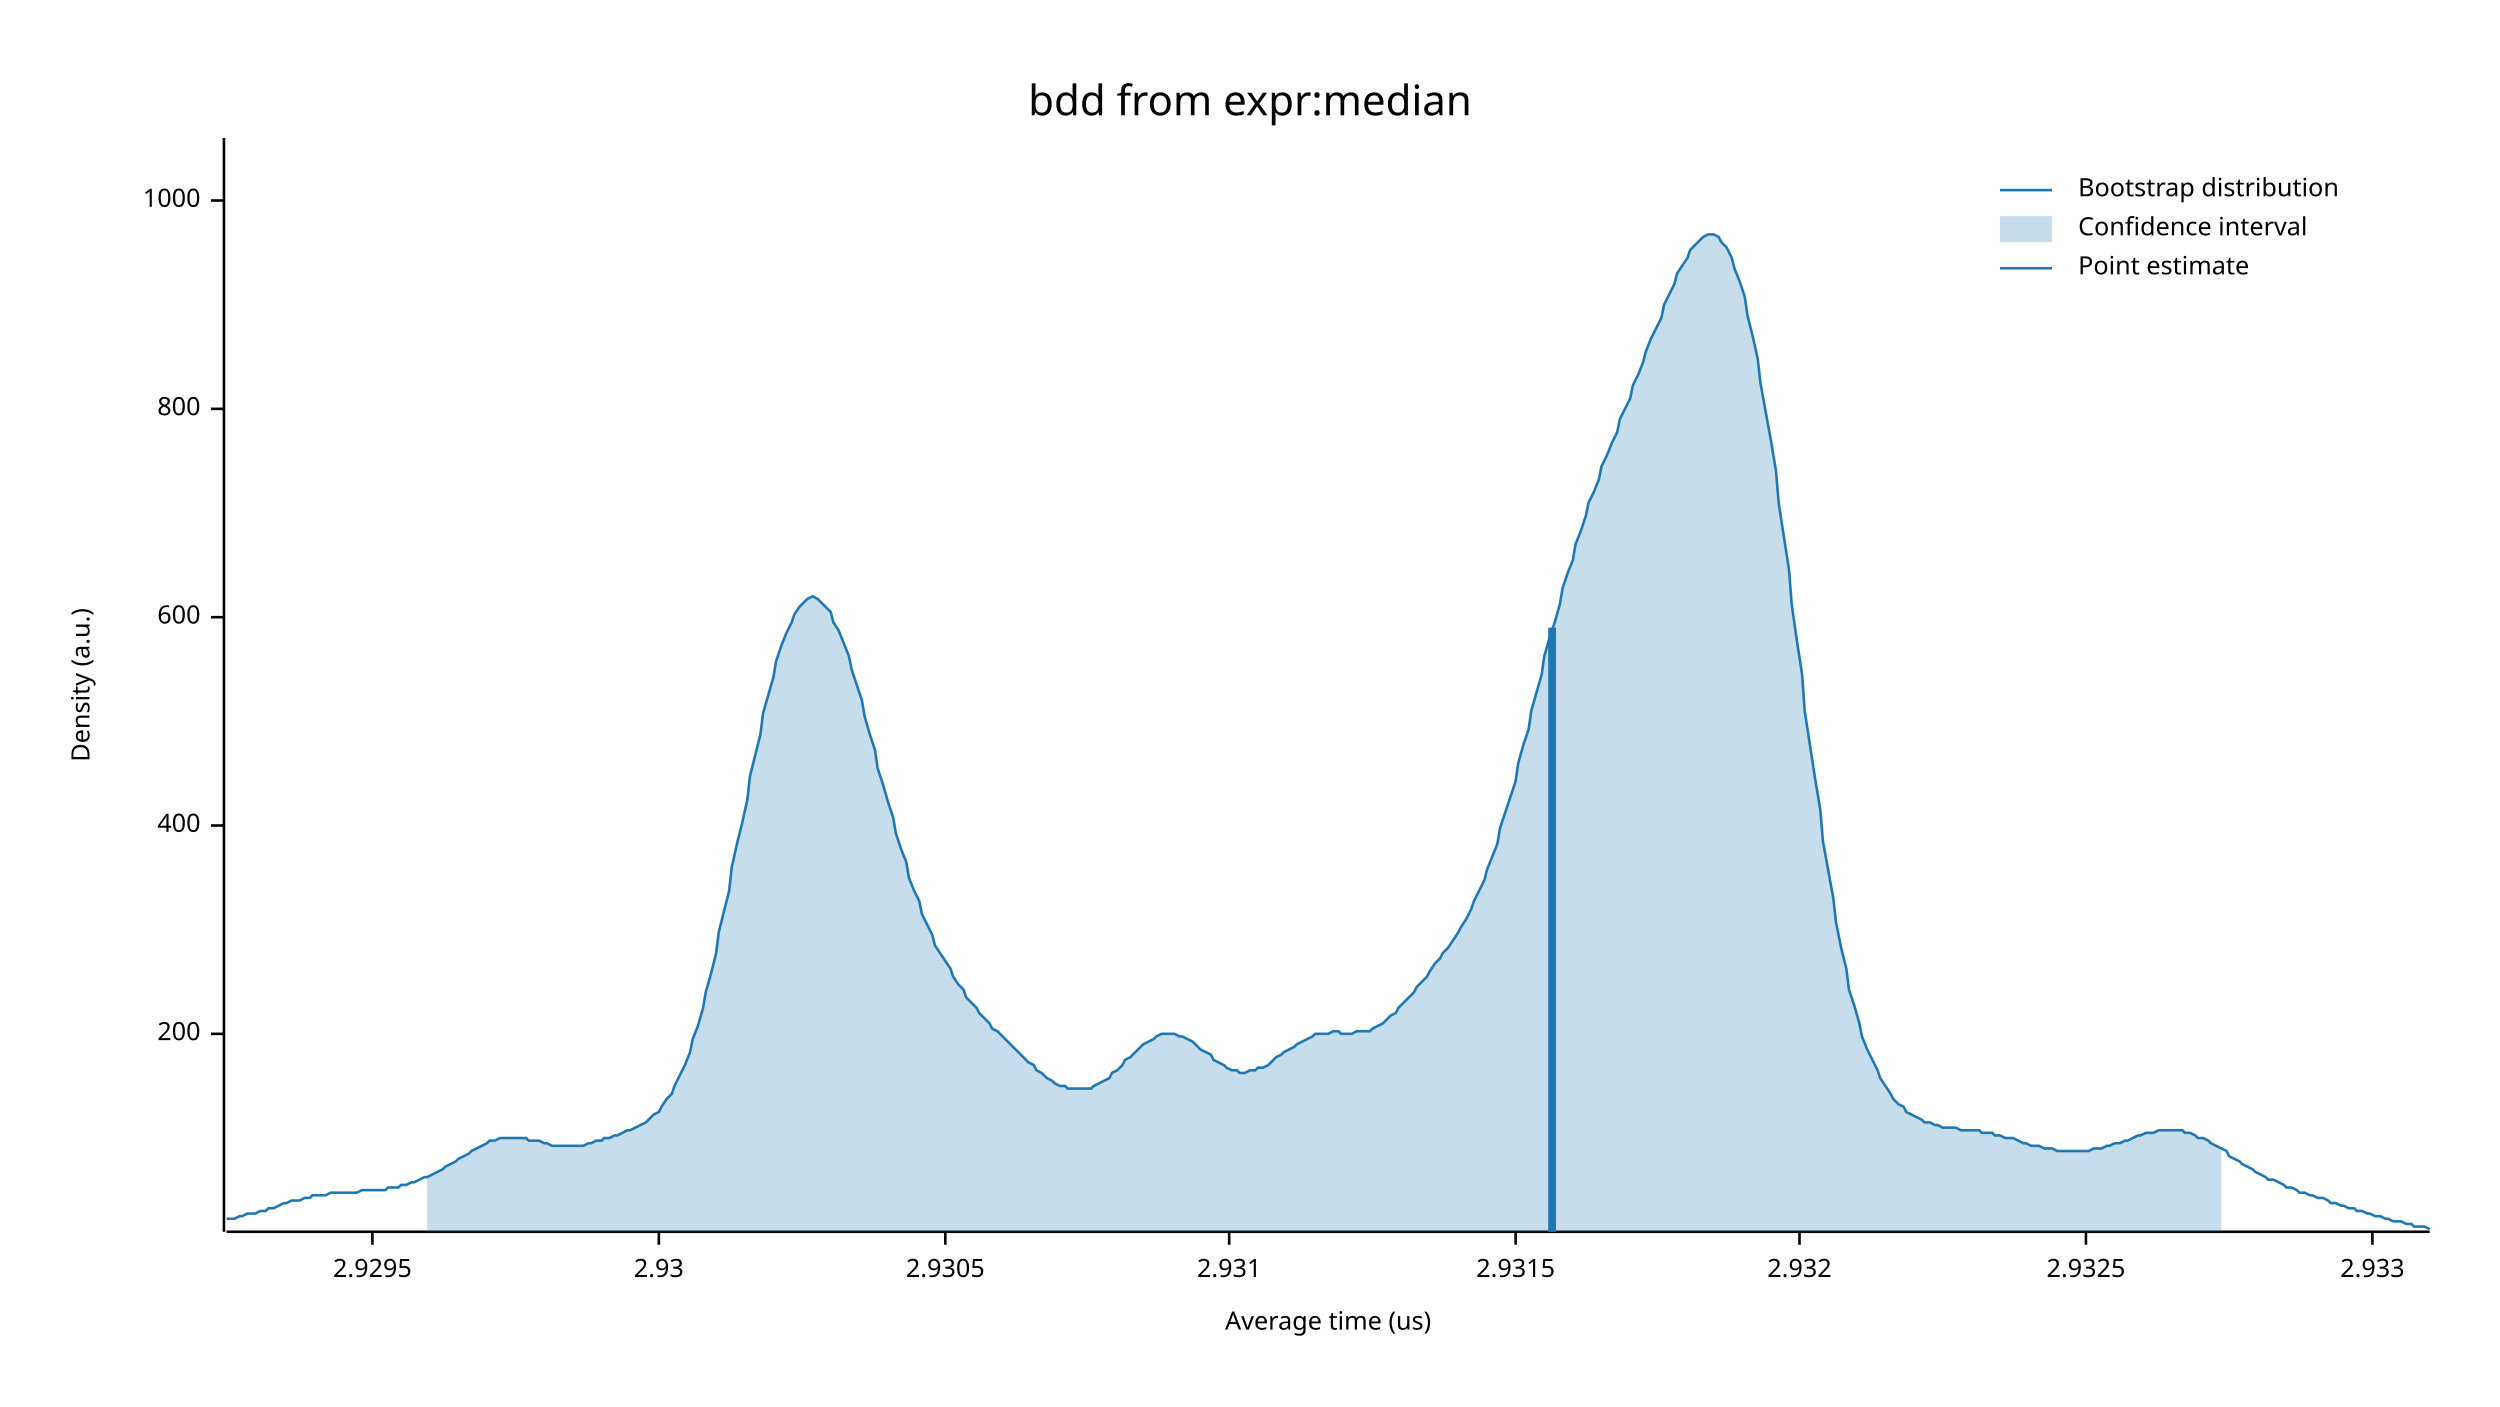
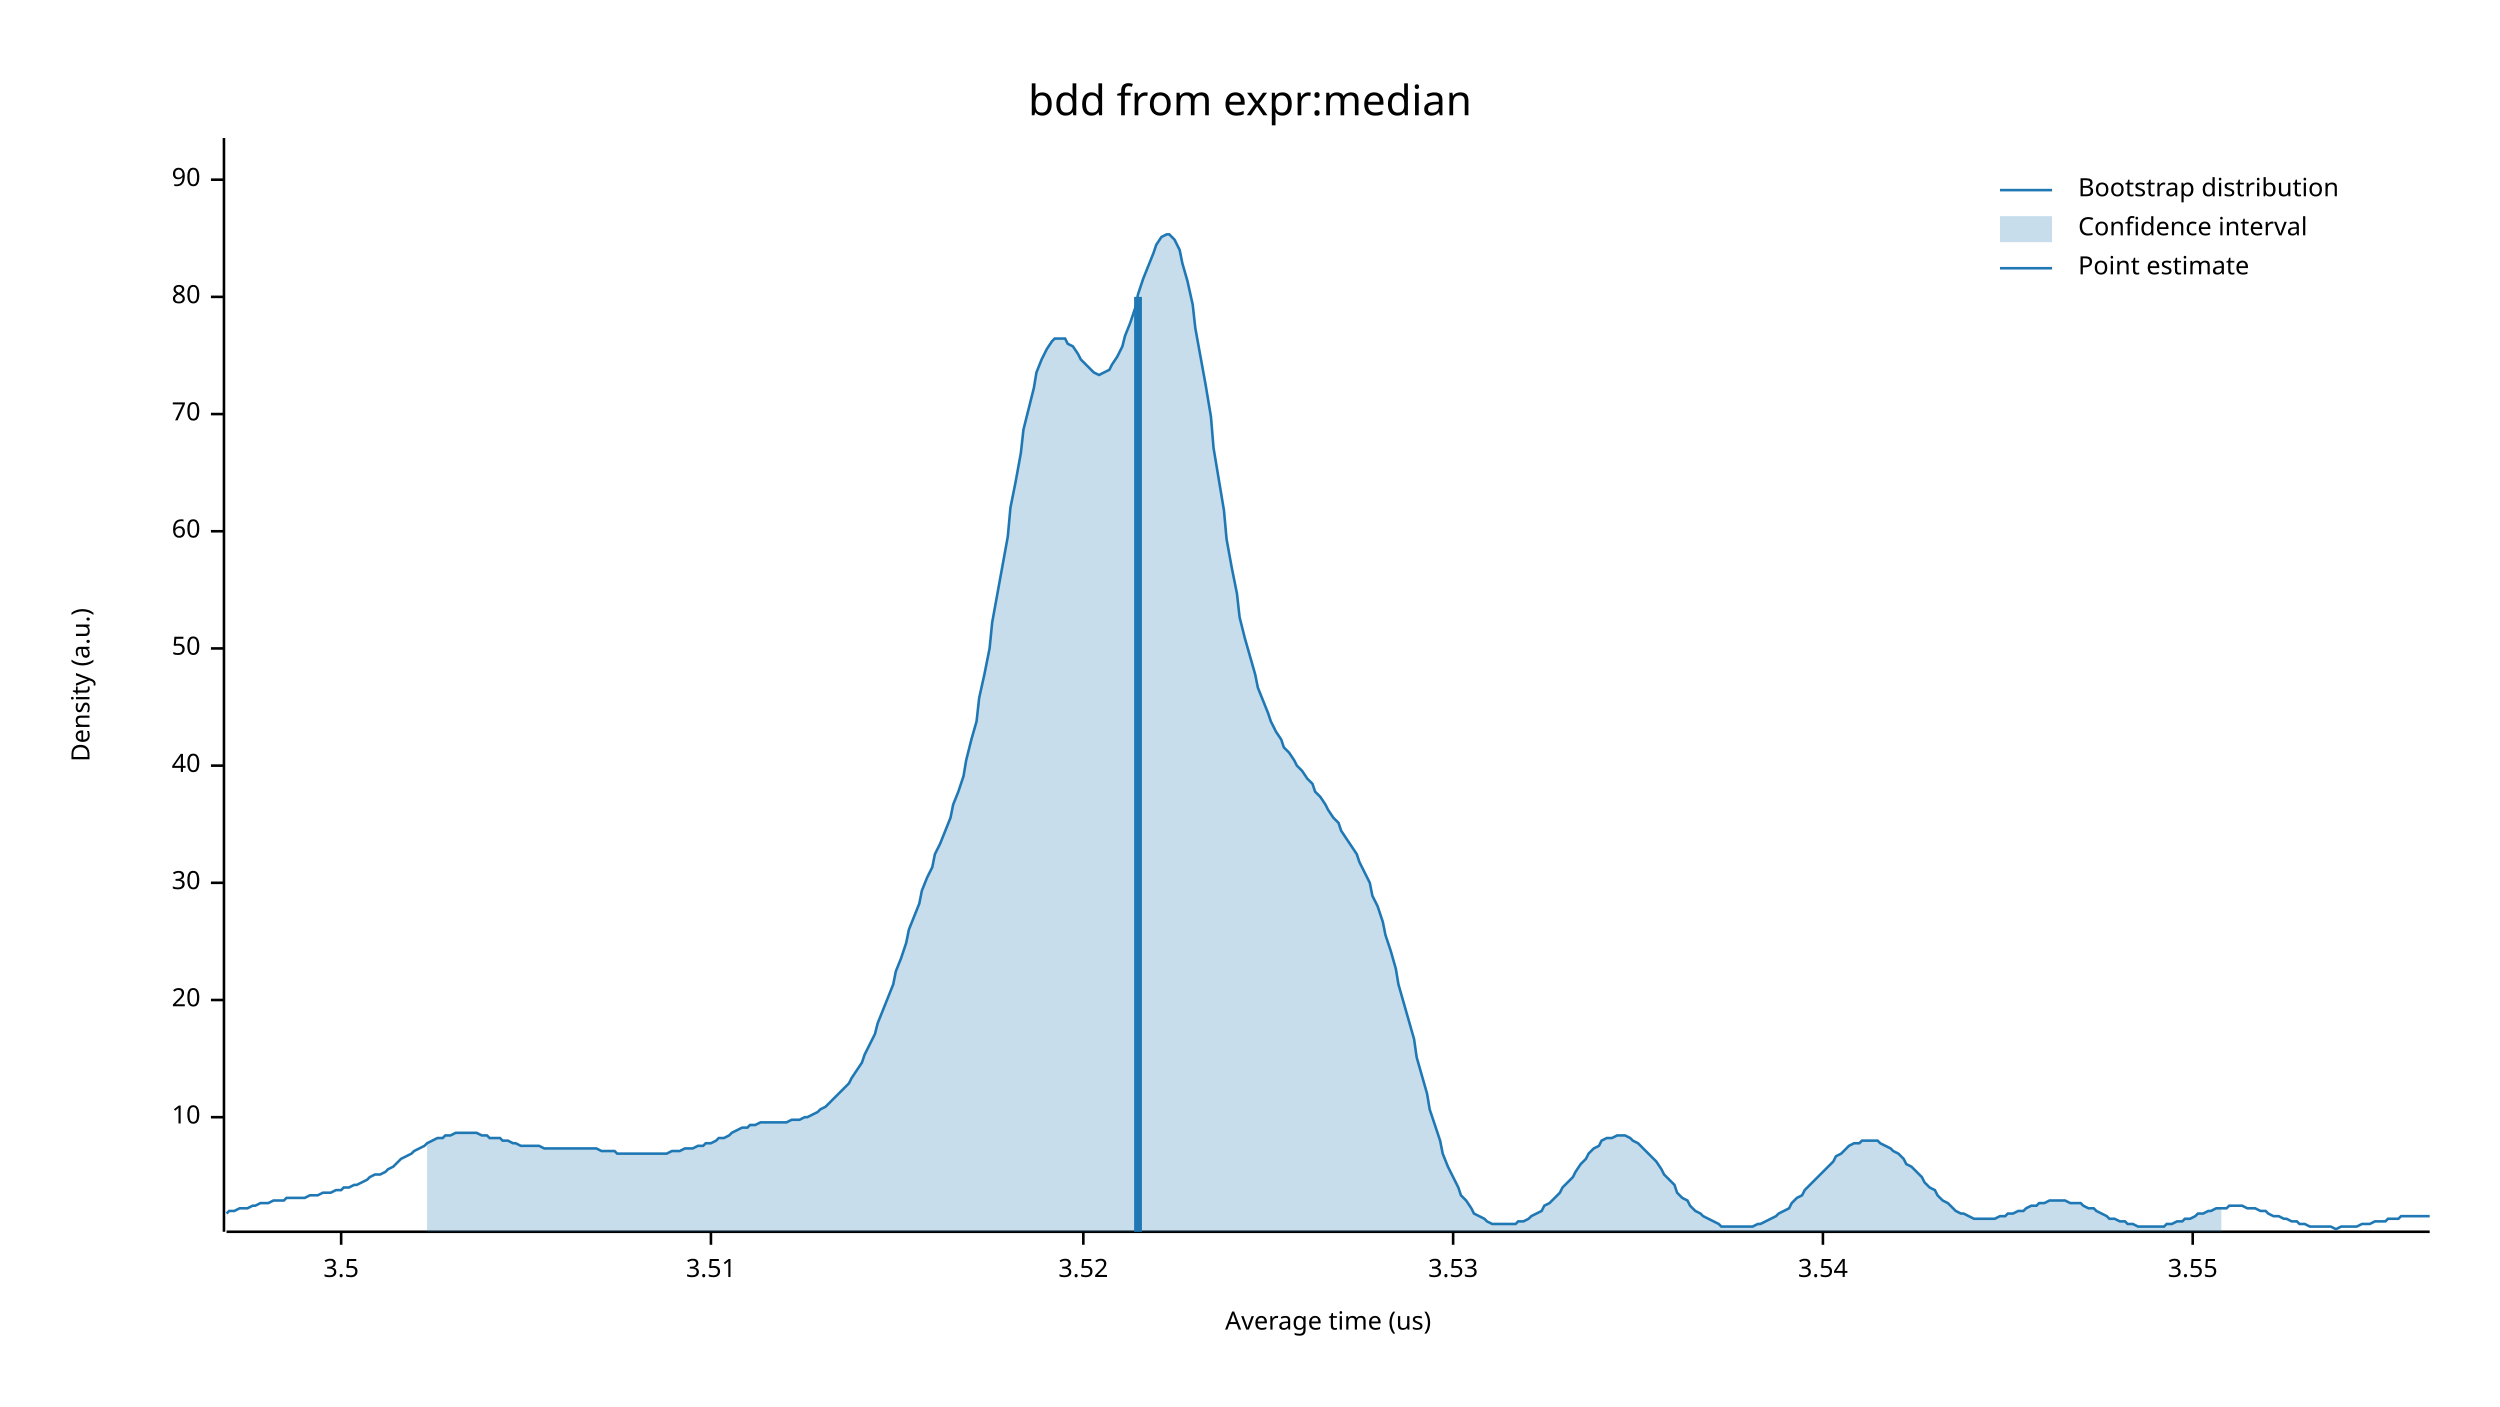
<svg xmlns="http://www.w3.org/2000/svg" width="960" height="540" viewBox="0 0 960 540">
  <text x="480" y="32" dy="0.76em" text-anchor="middle" font-family="sans-serif" font-size="16.129" opacity="1" fill="#000000">
bdd from expr:median
</text>
  <text x="27" y="263" dy="0.76em" text-anchor="middle" font-family="sans-serif" font-size="9.677" opacity="1" fill="#000000" transform="rotate(270, 27, 263)">
Density (a.u.)
</text>
  <text x="510" y="513" dy="-0.5ex" text-anchor="middle" font-family="sans-serif" font-size="9.677" opacity="1" fill="#000000">
Average time (us)
</text>
  <polyline fill="none" opacity="1" stroke="#000000" stroke-width="1" points="86,53 86,473 " />
-   <text x="77" y="397" dy="0.5ex" text-anchor="end" font-family="sans-serif" font-size="9.677" opacity="1" fill="#000000">
- 200
+   <text x="77" y="429" dy="0.5ex" text-anchor="end" font-family="sans-serif" font-size="9.677" opacity="1" fill="#000000">
+ 10
</text>
-   <polyline fill="none" opacity="1" stroke="#000000" stroke-width="1" points="81,397 86,397 " />
-   <text x="77" y="317" dy="0.5ex" text-anchor="end" font-family="sans-serif" font-size="9.677" opacity="1" fill="#000000">
- 400
+   <polyline fill="none" opacity="1" stroke="#000000" stroke-width="1" points="81,429 86,429 " />
+   <text x="77" y="384" dy="0.5ex" text-anchor="end" font-family="sans-serif" font-size="9.677" opacity="1" fill="#000000">
+ 20
</text>
-   <polyline fill="none" opacity="1" stroke="#000000" stroke-width="1" points="81,317 86,317 " />
-   <text x="77" y="237" dy="0.5ex" text-anchor="end" font-family="sans-serif" font-size="9.677" opacity="1" fill="#000000">
- 600
+   <polyline fill="none" opacity="1" stroke="#000000" stroke-width="1" points="81,384 86,384 " />
+   <text x="77" y="339" dy="0.5ex" text-anchor="end" font-family="sans-serif" font-size="9.677" opacity="1" fill="#000000">
+ 30
</text>
-   <polyline fill="none" opacity="1" stroke="#000000" stroke-width="1" points="81,237 86,237 " />
-   <text x="77" y="157" dy="0.5ex" text-anchor="end" font-family="sans-serif" font-size="9.677" opacity="1" fill="#000000">
- 800
+   <polyline fill="none" opacity="1" stroke="#000000" stroke-width="1" points="81,339 86,339 " />
+   <text x="77" y="294" dy="0.5ex" text-anchor="end" font-family="sans-serif" font-size="9.677" opacity="1" fill="#000000">
+ 40
</text>
-   <polyline fill="none" opacity="1" stroke="#000000" stroke-width="1" points="81,157 86,157 " />
-   <text x="77" y="77" dy="0.5ex" text-anchor="end" font-family="sans-serif" font-size="9.677" opacity="1" fill="#000000">
- 1000
+   <polyline fill="none" opacity="1" stroke="#000000" stroke-width="1" points="81,294 86,294 " />
+   <text x="77" y="249" dy="0.5ex" text-anchor="end" font-family="sans-serif" font-size="9.677" opacity="1" fill="#000000">
+ 50
</text>
-   <polyline fill="none" opacity="1" stroke="#000000" stroke-width="1" points="81,77 86,77 " />
+   <polyline fill="none" opacity="1" stroke="#000000" stroke-width="1" points="81,249 86,249 " />
+   <text x="77" y="204" dy="0.5ex" text-anchor="end" font-family="sans-serif" font-size="9.677" opacity="1" fill="#000000">
+ 60
+ </text>
+   <polyline fill="none" opacity="1" stroke="#000000" stroke-width="1" points="81,204 86,204 " />
+   <text x="77" y="159" dy="0.5ex" text-anchor="end" font-family="sans-serif" font-size="9.677" opacity="1" fill="#000000">
+ 70
+ </text>
+   <polyline fill="none" opacity="1" stroke="#000000" stroke-width="1" points="81,159 86,159 " />
+   <text x="77" y="114" dy="0.5ex" text-anchor="end" font-family="sans-serif" font-size="9.677" opacity="1" fill="#000000">
+ 80
+ </text>
+   <polyline fill="none" opacity="1" stroke="#000000" stroke-width="1" points="81,114 86,114 " />
+   <text x="77" y="69" dy="0.5ex" text-anchor="end" font-family="sans-serif" font-size="9.677" opacity="1" fill="#000000">
+ 90
+ </text>
+   <polyline fill="none" opacity="1" stroke="#000000" stroke-width="1" points="81,69 86,69 " />
  <polyline fill="none" opacity="1" stroke="#000000" stroke-width="1" points="87,473 933,473 " />
-   <text x="143" y="483" dy="0.76em" text-anchor="middle" font-family="sans-serif" font-size="9.677" opacity="1" fill="#000000">
- 2.9295
+   <text x="131" y="483" dy="0.76em" text-anchor="middle" font-family="sans-serif" font-size="9.677" opacity="1" fill="#000000">
+ 3.5
</text>
-   <polyline fill="none" opacity="1" stroke="#000000" stroke-width="1" points="143,473 143,478 " />
-   <text x="253" y="483" dy="0.76em" text-anchor="middle" font-family="sans-serif" font-size="9.677" opacity="1" fill="#000000">
- 2.93
+   <polyline fill="none" opacity="1" stroke="#000000" stroke-width="1" points="131,473 131,478 " />
+   <text x="273" y="483" dy="0.76em" text-anchor="middle" font-family="sans-serif" font-size="9.677" opacity="1" fill="#000000">
+ 3.51
</text>
-   <polyline fill="none" opacity="1" stroke="#000000" stroke-width="1" points="253,473 253,478 " />
-   <text x="363" y="483" dy="0.76em" text-anchor="middle" font-family="sans-serif" font-size="9.677" opacity="1" fill="#000000">
- 2.9305
+   <polyline fill="none" opacity="1" stroke="#000000" stroke-width="1" points="273,473 273,478 " />
+   <text x="416" y="483" dy="0.76em" text-anchor="middle" font-family="sans-serif" font-size="9.677" opacity="1" fill="#000000">
+ 3.52
</text>
-   <polyline fill="none" opacity="1" stroke="#000000" stroke-width="1" points="363,473 363,478 " />
-   <text x="472" y="483" dy="0.76em" text-anchor="middle" font-family="sans-serif" font-size="9.677" opacity="1" fill="#000000">
- 2.931
+   <polyline fill="none" opacity="1" stroke="#000000" stroke-width="1" points="416,473 416,478 " />
+   <text x="558" y="483" dy="0.76em" text-anchor="middle" font-family="sans-serif" font-size="9.677" opacity="1" fill="#000000">
+ 3.53
</text>
-   <polyline fill="none" opacity="1" stroke="#000000" stroke-width="1" points="472,473 472,478 " />
-   <text x="582" y="483" dy="0.76em" text-anchor="middle" font-family="sans-serif" font-size="9.677" opacity="1" fill="#000000">
- 2.9315
+   <polyline fill="none" opacity="1" stroke="#000000" stroke-width="1" points="558,473 558,478 " />
+   <text x="700" y="483" dy="0.76em" text-anchor="middle" font-family="sans-serif" font-size="9.677" opacity="1" fill="#000000">
+ 3.54
</text>
-   <polyline fill="none" opacity="1" stroke="#000000" stroke-width="1" points="582,473 582,478 " />
-   <text x="691" y="483" dy="0.76em" text-anchor="middle" font-family="sans-serif" font-size="9.677" opacity="1" fill="#000000">
- 2.932
+   <polyline fill="none" opacity="1" stroke="#000000" stroke-width="1" points="700,473 700,478 " />
+   <text x="842" y="483" dy="0.76em" text-anchor="middle" font-family="sans-serif" font-size="9.677" opacity="1" fill="#000000">
+ 3.55
</text>
-   <polyline fill="none" opacity="1" stroke="#000000" stroke-width="1" points="691,473 691,478 " />
-   <text x="801" y="483" dy="0.76em" text-anchor="middle" font-family="sans-serif" font-size="9.677" opacity="1" fill="#000000">
- 2.9325
- </text>
-   <polyline fill="none" opacity="1" stroke="#000000" stroke-width="1" points="801,473 801,478 " />
-   <text x="911" y="483" dy="0.76em" text-anchor="middle" font-family="sans-serif" font-size="9.677" opacity="1" fill="#000000">
- 2.933
- </text>
-   <polyline fill="none" opacity="1" stroke="#000000" stroke-width="1" points="911,473 911,478 " />
-   <polyline fill="none" opacity="1" stroke="#1F78B4" stroke-width="1" points="87,468 88,468 90,468 92,467 93,467 95,466 97,466 98,466 100,465 102,465 103,464 105,464 107,463 109,462 110,462 112,461 114,461 115,461 117,460 119,460 120,459 122,459 124,459 125,459 127,458 129,458 131,458 132,458 134,458 136,458 137,458 139,457 141,457 142,457 144,457 146,457 148,457 149,456 151,456 153,456 154,455 156,455 158,454 159,454 161,453 163,452 164,452 166,451 168,450 170,449 171,448 173,447 175,446 176,445 178,444 180,443 181,442 183,441 185,440 187,439 188,438 190,438 192,437 193,437 195,437 197,437 198,437 200,437 202,437 203,438 205,438 207,438 209,439 210,439 212,440 214,440 215,440 217,440 219,440 220,440 222,440 224,440 226,439 227,439 229,438 231,438 232,437 234,437 236,436 237,436 239,435 241,434 242,434 244,433 246,432 248,431 249,430 251,428 253,427 254,425 256,422 258,420 259,417 261,413 263,409 265,404 266,399 268,394 270,387 271,381 273,374 275,366 276,358 278,350 280,342 281,333 283,324 285,316 287,307 288,298 290,290 292,282 293,274 295,267 297,260 298,254 300,248 302,243 304,239 305,236 307,233 309,231 310,230 312,229 314,230 315,231 317,233 319,235 320,239 322,242 324,247 326,252 327,257 329,263 331,269 332,275 334,282 336,288 337,295 339,301 341,308 343,314 344,320 346,326 348,331 349,337 351,342 353,346 354,351 356,355 358,359 359,363 361,366 363,369 365,372 366,375 368,378 370,380 371,383 373,385 375,387 376,389 378,391 380,393 381,395 383,396 385,398 387,400 388,401 390,403 392,405 393,406 395,408 397,409 398,411 400,412 402,414 404,415 405,416 407,417 409,417 410,418 412,418 414,418 415,418 417,418 419,418 420,417 422,416 424,415 426,414 427,412 429,411 431,409 432,407 434,406 436,404 437,403 439,401 441,400 443,399 444,398 446,397 448,397 449,397 451,397 453,398 454,398 456,399 458,400 459,401 461,403 463,404 465,405 466,407 468,408 470,409 471,410 473,411 475,411 476,412 478,412 480,411 482,411 483,410 485,410 487,409 488,408 490,406 492,405 493,404 495,403 497,402 498,401 500,400 502,399 504,398 505,397 507,397 509,397 510,397 512,396 514,396 515,397 517,397 519,397 521,396 522,396 524,396 526,396 527,395 529,394 531,393 532,392 534,390 536,389 537,387 539,385 541,383 543,381 544,379 546,377 548,375 549,373 551,370 553,368 554,366 556,364 558,361 560,358 561,356 563,353 565,349 566,346 568,342 570,338 571,334 573,329 575,324 576,318 578,312 580,306 582,300 583,293 585,286 587,280 588,273 590,266 592,259 593,252 595,245 597,239 599,232 600,226 602,220 604,215 605,209 607,204 609,198 610,193 612,189 614,184 615,179 617,175 619,170 621,166 622,161 624,157 626,153 627,148 629,144 631,139 632,135 634,130 636,126 638,122 639,117 641,113 643,109 644,105 646,102 648,99 649,96 651,94 653,92 654,91 656,90 658,90 660,91 661,93 663,95 665,99 666,103 668,108 670,114 671,121 673,129 675,138 676,147 678,158 680,169 682,181 683,193 685,206 687,219 688,232 690,246 692,259 693,273 695,286 697,299 699,311 700,323 702,334 704,345 705,354 707,364 709,372 710,380 712,386 714,393 715,398 717,403 719,407 721,411 722,414 724,417 726,420 727,422 729,424 731,425 732,427 734,428 736,429 738,430 739,431 741,431 743,432 744,432 746,433 748,433 749,433 751,433 753,434 754,434 756,434 758,434 760,434 761,435 763,435 765,435 766,436 768,436 770,437 771,437 773,437 775,438 777,439 778,439 780,440 782,440 783,440 785,441 787,441 788,441 790,442 792,442 793,442 795,442 797,442 799,442 800,442 802,442 804,441 805,441 807,441 809,440 810,440 812,439 814,439 816,438 817,438 819,437 821,436 822,436 824,435 826,435 827,435 829,434 831,434 832,434 834,434 836,434 838,434 839,435 841,435 843,436 844,437 846,437 848,438 849,439 851,440 853,441 855,442 856,444 858,445 860,446 861,447 863,448 865,449 866,450 868,451 870,452 871,453 873,453 875,454 877,455 878,456 880,456 882,457 883,458 885,458 887,459 888,459 890,460 892,460 894,461 895,462 897,462 899,463 900,463 902,464 904,464 905,465 907,465 909,466 910,466 912,467 914,467 916,468 917,468 919,469 921,469 922,469 924,470 926,470 927,471 929,471 931,471 933,472 " />
-   <polygon opacity="0.25" fill="#1F78B4" points="164,452 166,451 168,450 170,449 171,448 173,447 175,446 176,445 178,444 180,443 181,442 183,441 185,440 187,439 188,438 190,438 192,437 193,437 195,437 197,437 198,437 200,437 202,437 203,438 205,438 207,438 209,439 210,439 212,440 214,440 215,440 217,440 219,440 220,440 222,440 224,440 226,439 227,439 229,438 231,438 232,437 234,437 236,436 237,436 239,435 241,434 242,434 244,433 246,432 248,431 249,430 251,428 253,427 254,425 256,422 258,420 259,417 261,413 263,409 265,404 266,399 268,394 270,387 271,381 273,374 275,366 276,358 278,350 280,342 281,333 283,324 285,316 287,307 288,298 290,290 292,282 293,274 295,267 297,260 298,254 300,248 302,243 304,239 305,236 307,233 309,231 310,230 312,229 314,230 315,231 317,233 319,235 320,239 322,242 324,247 326,252 327,257 329,263 331,269 332,275 334,282 336,288 337,295 339,301 341,308 343,314 344,320 346,326 348,331 349,337 351,342 353,346 354,351 356,355 358,359 359,363 361,366 363,369 365,372 366,375 368,378 370,380 371,383 373,385 375,387 376,389 378,391 380,393 381,395 383,396 385,398 387,400 388,401 390,403 392,405 393,406 395,408 397,409 398,411 400,412 402,414 404,415 405,416 407,417 409,417 410,418 412,418 414,418 415,418 417,418 419,418 420,417 422,416 424,415 426,414 427,412 429,411 431,409 432,407 434,406 436,404 437,403 439,401 441,400 443,399 444,398 446,397 448,397 449,397 451,397 453,398 454,398 456,399 458,400 459,401 461,403 463,404 465,405 466,407 468,408 470,409 471,410 473,411 475,411 476,412 478,412 480,411 482,411 483,410 485,410 487,409 488,408 490,406 492,405 493,404 495,403 497,402 498,401 500,400 502,399 504,398 505,397 507,397 509,397 510,397 512,396 514,396 515,397 517,397 519,397 521,396 522,396 524,396 526,396 527,395 529,394 531,393 532,392 534,390 536,389 537,387 539,385 541,383 543,381 544,379 546,377 548,375 549,373 551,370 553,368 554,366 556,364 558,361 560,358 561,356 563,353 565,349 566,346 568,342 570,338 571,334 573,329 575,324 576,318 578,312 580,306 582,300 583,293 585,286 587,280 588,273 590,266 592,259 593,252 595,245 597,239 599,232 600,226 602,220 604,215 605,209 607,204 609,198 610,193 612,189 614,184 615,179 617,175 619,170 621,166 622,161 624,157 626,153 627,148 629,144 631,139 632,135 634,130 636,126 638,122 639,117 641,113 643,109 644,105 646,102 648,99 649,96 651,94 653,92 654,91 656,90 658,90 660,91 661,93 663,95 665,99 666,103 668,108 670,114 671,121 673,129 675,138 676,147 678,158 680,169 682,181 683,193 685,206 687,219 688,232 690,246 692,259 693,273 695,286 697,299 699,311 700,323 702,334 704,345 705,354 707,364 709,372 710,380 712,386 714,393 715,398 717,403 719,407 721,411 722,414 724,417 726,420 727,422 729,424 731,425 732,427 734,428 736,429 738,430 739,431 741,431 743,432 744,432 746,433 748,433 749,433 751,433 753,434 754,434 756,434 758,434 760,434 761,435 763,435 765,435 766,436 768,436 770,437 771,437 773,437 775,438 777,439 778,439 780,440 782,440 783,440 785,441 787,441 788,441 790,442 792,442 793,442 795,442 797,442 799,442 800,442 802,442 804,441 805,441 807,441 809,440 810,440 812,439 814,439 816,438 817,438 819,437 821,436 822,436 824,435 826,435 827,435 829,434 831,434 832,434 834,434 836,434 838,434 839,435 841,435 843,436 844,437 846,437 848,438 849,439 851,440 853,441 853,473 164,473 " />
-   <polyline fill="none" opacity="1" stroke="#1F78B4" stroke-width="3" points="596,473 596,241 " />
+   <polyline fill="none" opacity="1" stroke="#000000" stroke-width="1" points="842,473 842,478 " />
+   <polyline fill="none" opacity="1" stroke="#1F78B4" stroke-width="1" points="87,466 88,465 90,465 92,464 93,464 95,464 97,463 98,463 100,462 102,462 103,462 105,461 107,461 109,461 110,460 112,460 114,460 115,460 117,460 119,459 120,459 122,459 124,458 125,458 127,458 129,457 131,457 132,456 134,456 136,455 137,455 139,454 141,453 142,452 144,451 146,451 148,450 149,449 151,448 153,446 154,445 156,444 158,443 159,442 161,441 163,440 164,439 166,438 168,437 170,437 171,436 173,436 175,435 176,435 178,435 180,435 181,435 183,435 185,436 187,436 188,437 190,437 192,437 193,438 195,438 197,439 198,439 200,440 202,440 203,440 205,440 207,440 209,441 210,441 212,441 214,441 215,441 217,441 219,441 220,441 222,441 224,441 226,441 227,441 229,441 231,442 232,442 234,442 236,442 237,443 239,443 241,443 242,443 244,443 246,443 248,443 249,443 251,443 253,443 254,443 256,443 258,442 259,442 261,442 263,441 265,441 266,441 268,440 270,440 271,439 273,439 275,438 276,437 278,437 280,436 281,435 283,434 285,433 287,433 288,432 290,432 292,431 293,431 295,431 297,431 298,431 300,431 302,431 304,430 305,430 307,430 309,429 310,429 312,428 314,427 315,426 317,425 319,423 320,422 322,420 324,418 326,416 327,414 329,411 331,408 332,405 334,401 336,397 337,393 339,388 341,383 343,378 344,373 346,368 348,362 349,357 351,352 353,347 354,342 356,337 358,333 359,328 361,324 363,319 365,314 366,309 368,304 370,298 371,292 373,284 375,277 376,268 378,259 380,249 381,239 383,228 385,217 387,206 388,195 390,185 392,174 393,165 395,157 397,149 398,143 400,138 402,134 404,131 405,130 407,130 409,130 410,132 412,133 414,136 415,138 417,140 419,142 420,143 422,144 424,143 426,142 427,140 429,137 431,133 432,129 434,124 436,118 437,113 439,107 441,102 443,97 444,94 446,91 448,90 449,90 451,92 453,96 454,101 456,108 458,117 459,126 461,137 463,148 465,160 466,172 468,184 470,196 471,207 473,218 475,228 476,237 478,245 480,252 482,259 483,264 485,269 487,274 488,277 490,281 492,284 493,287 495,289 497,292 498,294 500,296 502,299 504,301 505,304 507,306 509,309 510,311 512,314 514,316 515,319 517,322 519,325 521,328 522,331 524,335 526,339 527,344 529,348 531,354 532,359 534,365 536,372 537,378 539,385 541,392 543,399 544,406 546,413 548,420 549,426 551,432 553,438 554,443 556,448 558,452 560,456 561,459 563,461 565,464 566,466 568,467 570,468 571,469 573,470 575,470 576,470 578,470 580,470 582,470 583,469 585,469 587,468 588,467 590,466 592,465 593,463 595,462 597,460 599,458 600,456 602,454 604,452 605,450 607,447 609,445 610,443 612,441 614,440 615,438 617,437 619,437 621,436 622,436 624,436 626,437 627,438 629,439 631,441 632,442 634,444 636,446 638,449 639,451 641,453 643,455 644,458 646,460 648,461 649,463 651,465 653,466 654,467 656,468 658,469 660,470 661,471 663,471 665,471 666,471 668,471 670,471 671,471 673,471 675,470 676,470 678,469 680,468 682,467 683,466 685,465 687,464 688,462 690,460 692,459 693,457 695,455 697,453 699,451 700,450 702,448 704,446 705,444 707,443 709,441 710,440 712,439 714,439 715,438 717,438 719,438 721,438 722,439 724,440 726,441 727,442 729,443 731,445 732,447 734,448 736,450 738,452 739,454 741,456 743,457 744,459 746,461 748,462 749,463 751,465 753,466 754,466 756,467 758,468 760,468 761,468 763,468 765,468 766,468 768,467 770,467 771,466 773,466 775,465 777,465 778,464 780,463 782,463 783,462 785,462 787,461 788,461 790,461 792,461 793,461 795,462 797,462 799,462 800,463 802,464 804,464 805,465 807,466 809,467 810,468 812,468 814,469 816,469 817,470 819,470 821,471 822,471 824,471 826,471 827,471 829,471 831,471 832,470 834,470 836,469 838,469 839,468 841,468 843,467 844,466 846,466 848,465 849,465 851,464 853,464 855,464 856,463 858,463 860,463 861,463 863,464 865,464 866,464 868,465 870,465 871,466 873,467 875,467 877,468 878,468 880,469 882,469 883,470 885,470 887,471 888,471 890,471 892,471 894,471 895,471 897,472 899,471 900,471 902,471 904,471 905,471 907,470 909,470 910,470 912,469 914,469 916,469 917,468 919,468 921,468 922,467 924,467 926,467 927,467 929,467 931,467 933,467 " />
+   <polygon opacity="0.25" fill="#1F78B4" points="164,439 166,438 168,437 170,437 171,436 173,436 175,435 176,435 178,435 180,435 181,435 183,435 185,436 187,436 188,437 190,437 192,437 193,438 195,438 197,439 198,439 200,440 202,440 203,440 205,440 207,440 209,441 210,441 212,441 214,441 215,441 217,441 219,441 220,441 222,441 224,441 226,441 227,441 229,441 231,442 232,442 234,442 236,442 237,443 239,443 241,443 242,443 244,443 246,443 248,443 249,443 251,443 253,443 254,443 256,443 258,442 259,442 261,442 263,441 265,441 266,441 268,440 270,440 271,439 273,439 275,438 276,437 278,437 280,436 281,435 283,434 285,433 287,433 288,432 290,432 292,431 293,431 295,431 297,431 298,431 300,431 302,431 304,430 305,430 307,430 309,429 310,429 312,428 314,427 315,426 317,425 319,423 320,422 322,420 324,418 326,416 327,414 329,411 331,408 332,405 334,401 336,397 337,393 339,388 341,383 343,378 344,373 346,368 348,362 349,357 351,352 353,347 354,342 356,337 358,333 359,328 361,324 363,319 365,314 366,309 368,304 370,298 371,292 373,284 375,277 376,268 378,259 380,249 381,239 383,228 385,217 387,206 388,195 390,185 392,174 393,165 395,157 397,149 398,143 400,138 402,134 404,131 405,130 407,130 409,130 410,132 412,133 414,136 415,138 417,140 419,142 420,143 422,144 424,143 426,142 427,140 429,137 431,133 432,129 434,124 436,118 437,113 439,107 441,102 443,97 444,94 446,91 448,90 449,90 451,92 453,96 454,101 456,108 458,117 459,126 461,137 463,148 465,160 466,172 468,184 470,196 471,207 473,218 475,228 476,237 478,245 480,252 482,259 483,264 485,269 487,274 488,277 490,281 492,284 493,287 495,289 497,292 498,294 500,296 502,299 504,301 505,304 507,306 509,309 510,311 512,314 514,316 515,319 517,322 519,325 521,328 522,331 524,335 526,339 527,344 529,348 531,354 532,359 534,365 536,372 537,378 539,385 541,392 543,399 544,406 546,413 548,420 549,426 551,432 553,438 554,443 556,448 558,452 560,456 561,459 563,461 565,464 566,466 568,467 570,468 571,469 573,470 575,470 576,470 578,470 580,470 582,470 583,469 585,469 587,468 588,467 590,466 592,465 593,463 595,462 597,460 599,458 600,456 602,454 604,452 605,450 607,447 609,445 610,443 612,441 614,440 615,438 617,437 619,437 621,436 622,436 624,436 626,437 627,438 629,439 631,441 632,442 634,444 636,446 638,449 639,451 641,453 643,455 644,458 646,460 648,461 649,463 651,465 653,466 654,467 656,468 658,469 660,470 661,471 663,471 665,471 666,471 668,471 670,471 671,471 673,471 675,470 676,470 678,469 680,468 682,467 683,466 685,465 687,464 688,462 690,460 692,459 693,457 695,455 697,453 699,451 700,450 702,448 704,446 705,444 707,443 709,441 710,440 712,439 714,439 715,438 717,438 719,438 721,438 722,439 724,440 726,441 727,442 729,443 731,445 732,447 734,448 736,450 738,452 739,454 741,456 743,457 744,459 746,461 748,462 749,463 751,465 753,466 754,466 756,467 758,468 760,468 761,468 763,468 765,468 766,468 768,467 770,467 771,466 773,466 775,465 777,465 778,464 780,463 782,463 783,462 785,462 787,461 788,461 790,461 792,461 793,461 795,462 797,462 799,462 800,463 802,464 804,464 805,465 807,466 809,467 810,468 812,468 814,469 816,469 817,470 819,470 821,471 822,471 824,471 826,471 827,471 829,471 831,471 832,470 834,470 836,469 838,469 839,468 841,468 843,467 844,466 846,466 848,465 849,465 851,464 853,464 853,473 164,473 " />
+   <polyline fill="none" opacity="1" stroke="#1F78B4" stroke-width="3" points="437,473 437,114 " />
  <text x="798" y="68" dy="0.76em" text-anchor="start" font-family="sans-serif" font-size="9.677" opacity="1" fill="#000000">
Bootstrap distribution
</text>
  <text x="798" y="83" dy="0.76em" text-anchor="start" font-family="sans-serif" font-size="9.677" opacity="1" fill="#000000">
Confidence interval
</text>
  <text x="798" y="98" dy="0.76em" text-anchor="start" font-family="sans-serif" font-size="9.677" opacity="1" fill="#000000">
Point estimate
</text>
  <polyline fill="none" opacity="1" stroke="#1F78B4" stroke-width="1" points="768,73 788,73 " />
  <rect x="768" y="83" width="20" height="10" opacity="0.25" fill="#1F78B4" stroke="none" />
  <polyline fill="none" opacity="1" stroke="#1F78B4" stroke-width="1" points="768,103 788,103 " />
</svg>
